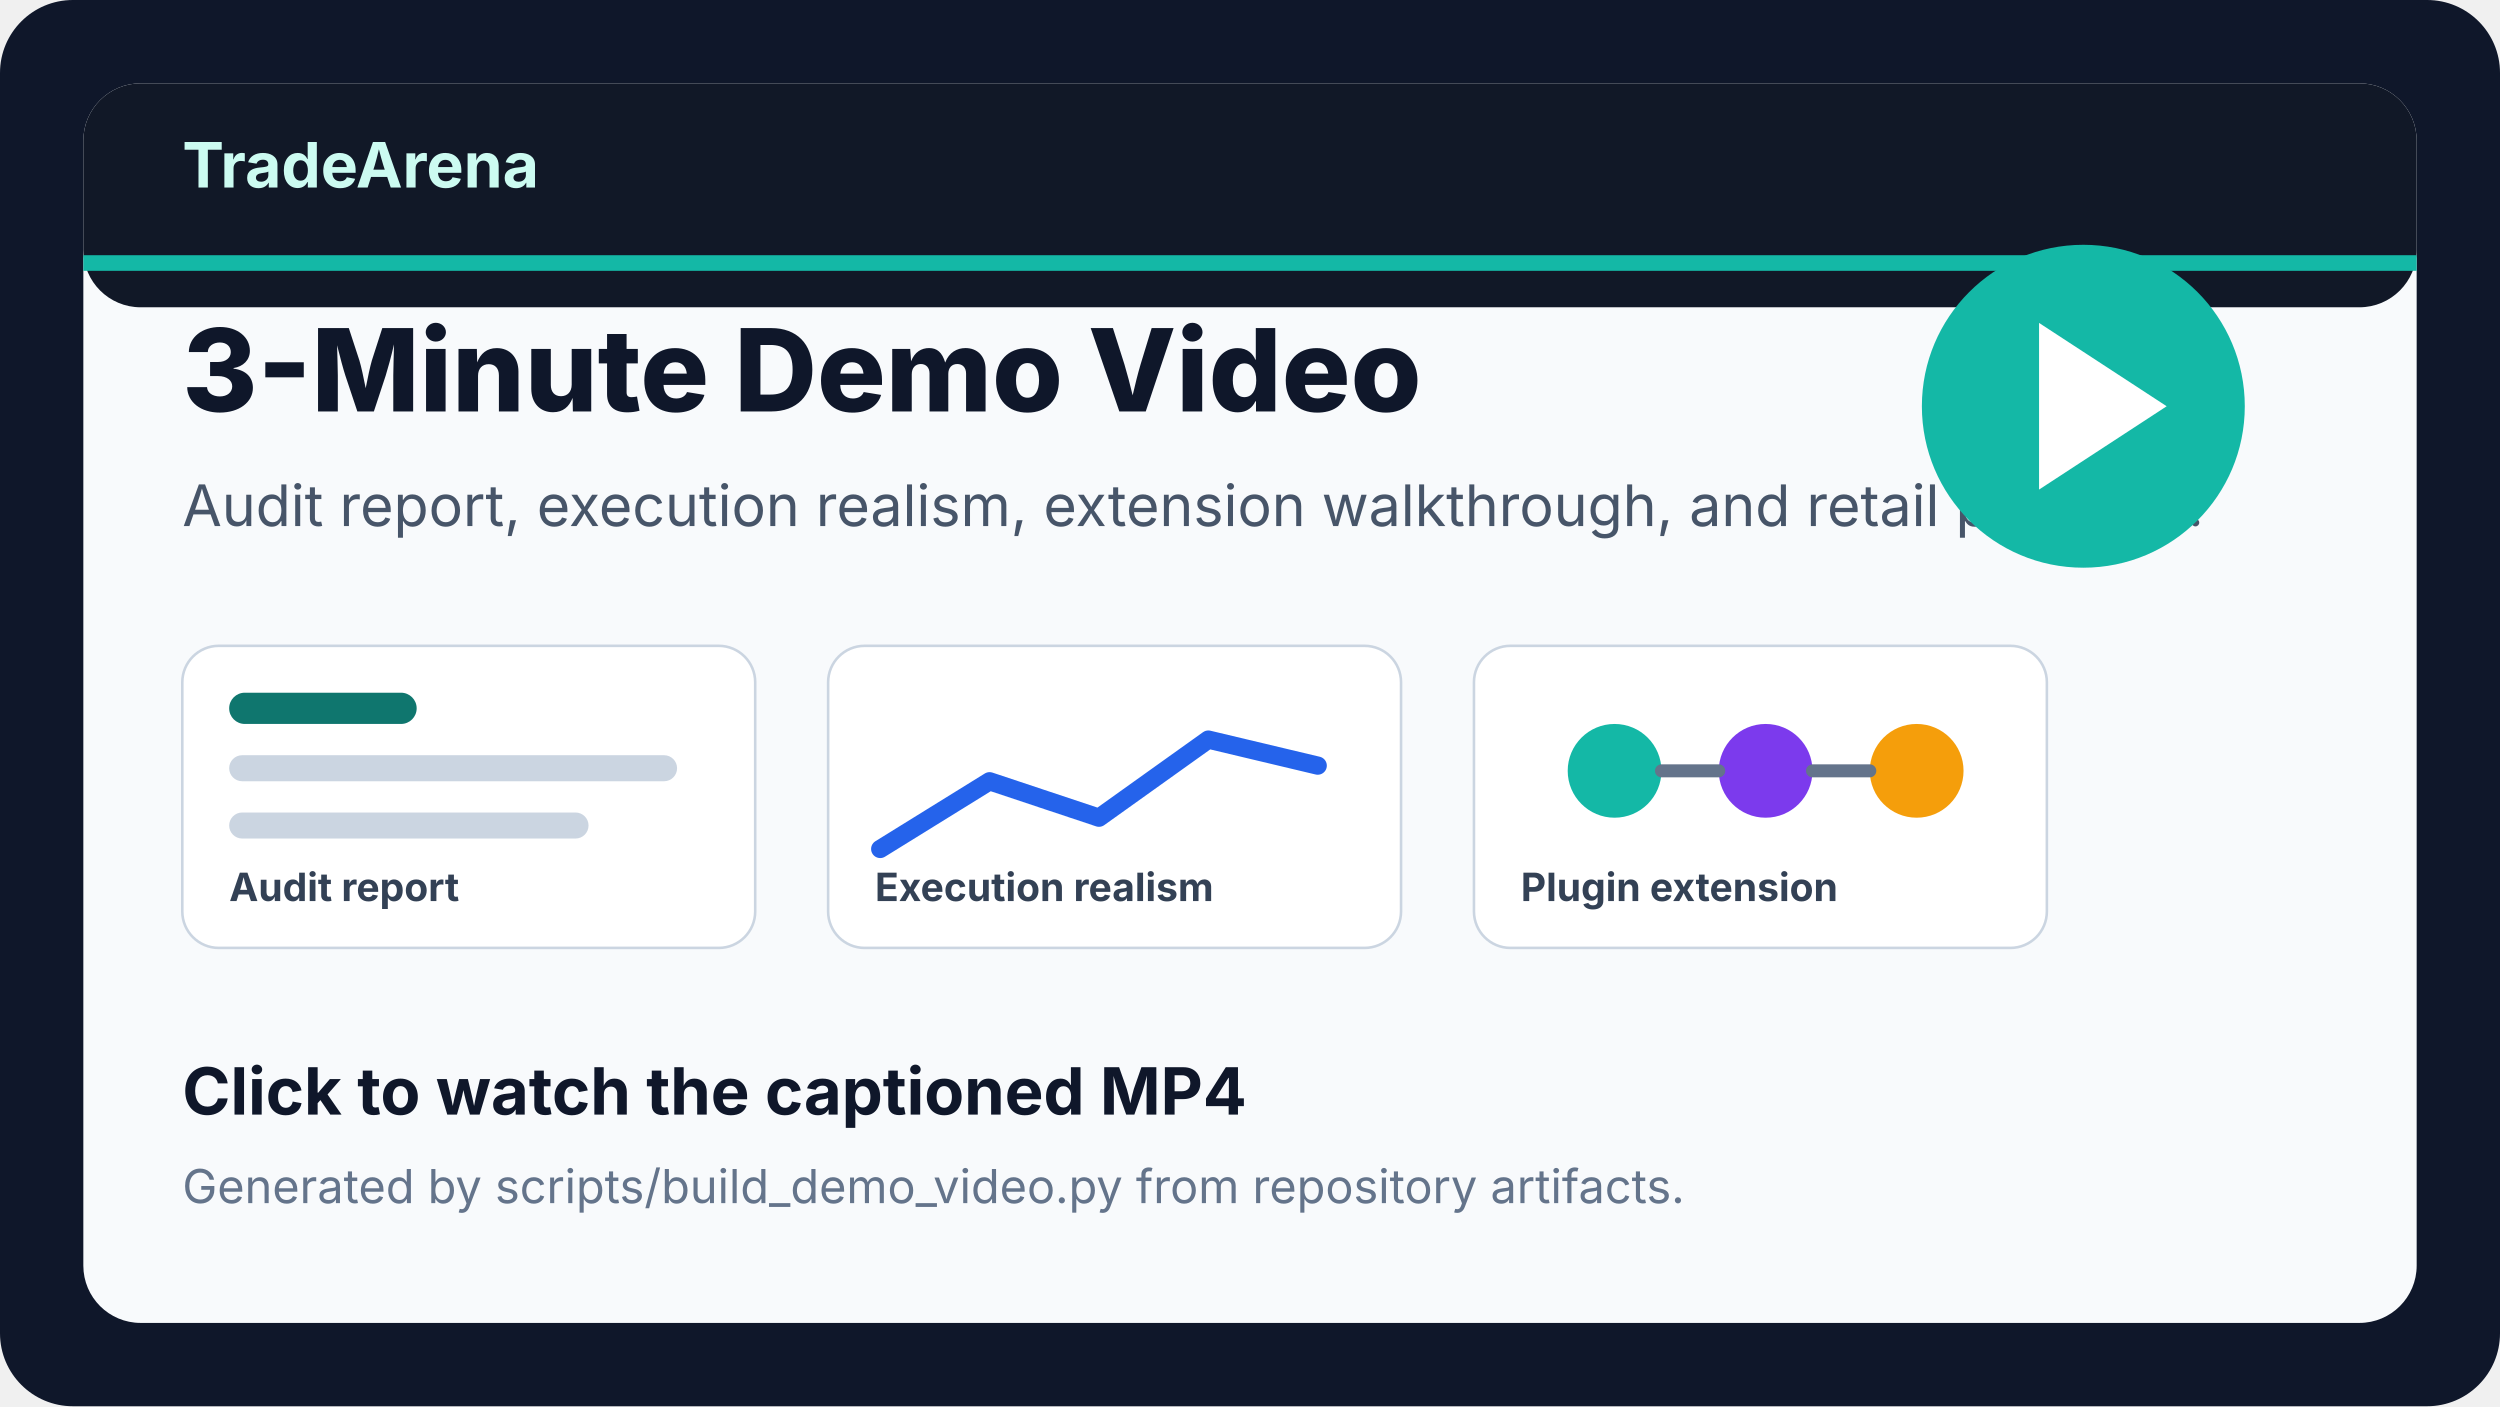
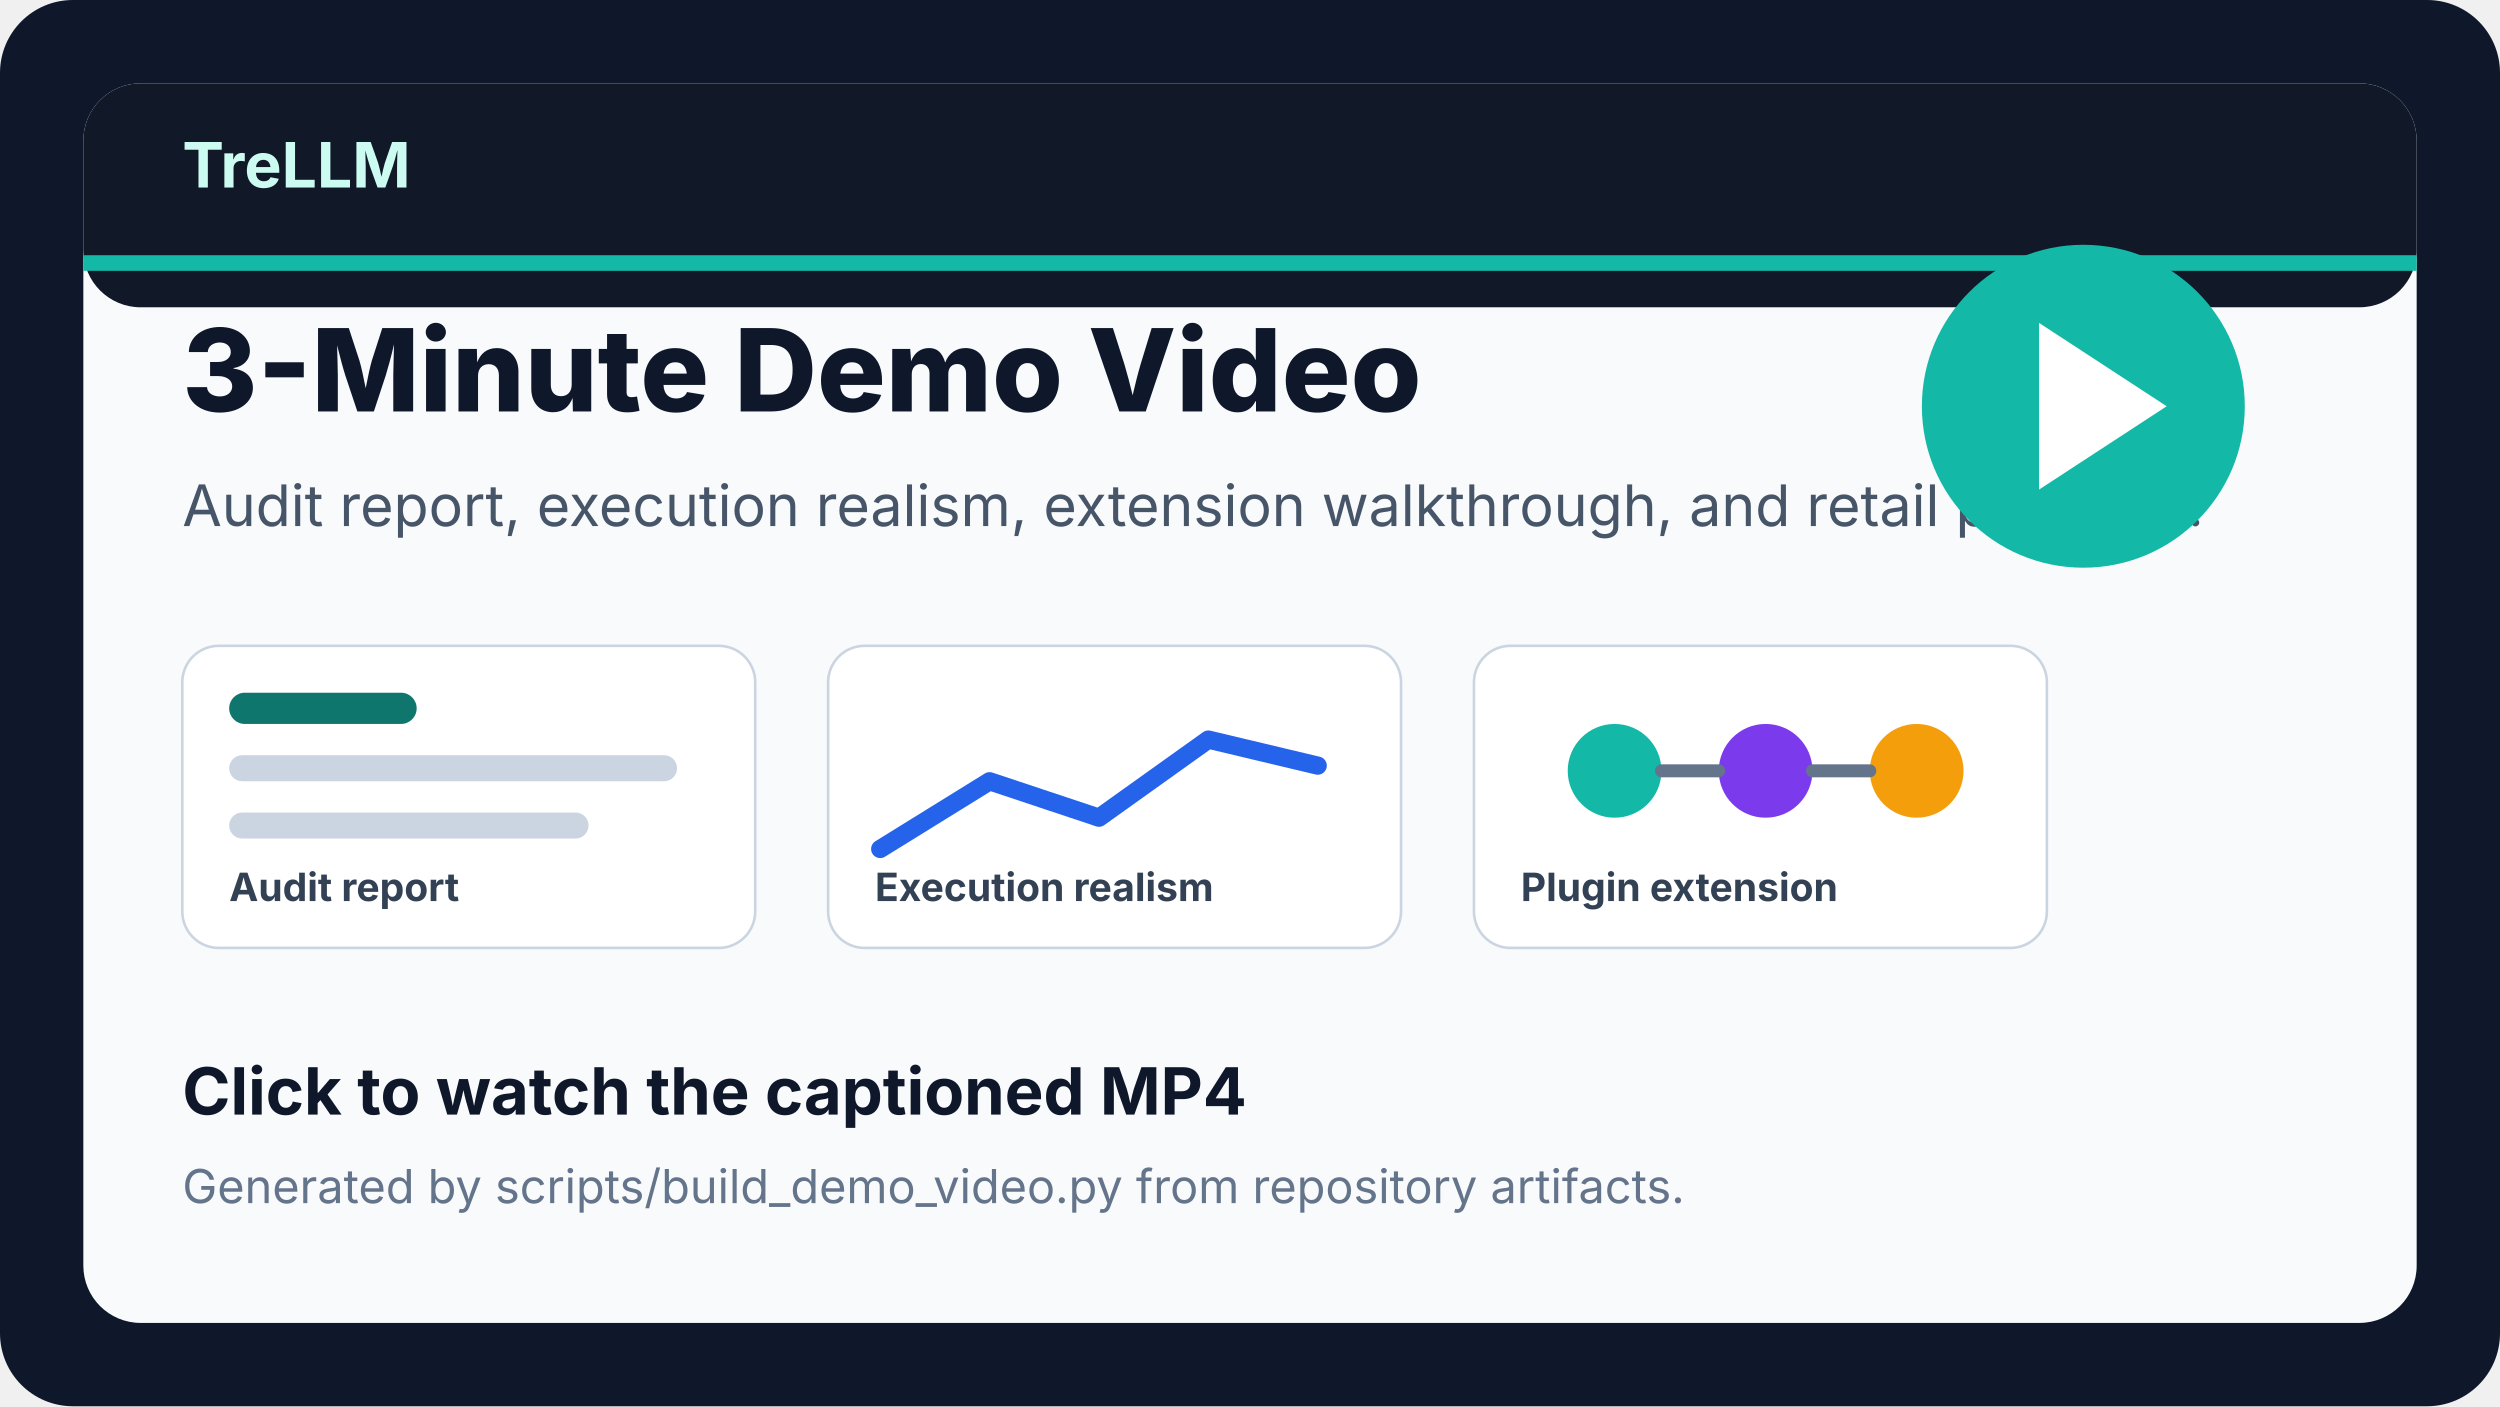
<svg xmlns="http://www.w3.org/2000/svg" width="960" height="540" viewBox="0 0 960 540" role="img" aria-labelledby="title desc">
  <rect width="960" height="540" rx="28" fill="#0f172a" />
  <rect x="32" y="32" width="896" height="476" rx="22" fill="#f8fafc" />
  <rect x="32" y="32" width="896" height="86" rx="22" fill="#111827" />
  <rect x="32" y="98" width="896" height="6" fill="#14b8a6" />
-   <text x="70" y="72" fill="#ccfbf1" font-family="Inter, Segoe UI, Arial, sans-serif" font-size="24" font-weight="700">TradeArena</text>
+   <text x="70" y="72" fill="#ccfbf1" font-family="Inter, Segoe UI, Arial, sans-serif" font-size="24" font-weight="700">TreLLM</text>
  <text x="70" y="158" fill="#0f172a" font-family="Inter, Segoe UI, Arial, sans-serif" font-size="44" font-weight="800">3-Minute Demo Video</text>
  <text x="70" y="202" fill="#475569" font-family="Inter, Segoe UI, Arial, sans-serif" font-size="22">Audit report, execution realism, extension walkthrough, and retail planning.</text>
  <g transform="translate(70 248)">
    <rect width="220" height="116" rx="14" fill="#ffffff" stroke="#cbd5e1" />
    <rect x="18" y="18" width="72" height="12" rx="6" fill="#0f766e" />
    <rect x="18" y="42" width="172" height="10" rx="5" fill="#cbd5e1" />
    <rect x="18" y="64" width="138" height="10" rx="5" fill="#cbd5e1" />
    <text x="18" y="98" fill="#334155" font-family="Inter, Segoe UI, Arial, sans-serif" font-size="15" font-weight="700">Audit report</text>
  </g>
  <g transform="translate(318 248)">
    <rect width="220" height="116" rx="14" fill="#ffffff" stroke="#cbd5e1" />
    <polyline points="20,78 62,52 104,66 146,36 188,46" fill="none" stroke="#2563eb" stroke-width="7" stroke-linecap="round" stroke-linejoin="round" />
    <text x="18" y="98" fill="#334155" font-family="Inter, Segoe UI, Arial, sans-serif" font-size="15" font-weight="700">Execution realism</text>
  </g>
  <g transform="translate(566 248)">
    <rect width="220" height="116" rx="14" fill="#ffffff" stroke="#cbd5e1" />
    <circle cx="54" cy="48" r="18" fill="#14b8a6" />
    <circle cx="112" cy="48" r="18" fill="#7c3aed" />
    <circle cx="170" cy="48" r="18" fill="#f59e0b" />
    <path d="M72 48H94M130 48H152" stroke="#64748b" stroke-width="5" stroke-linecap="round" />
    <text x="18" y="98" fill="#334155" font-family="Inter, Segoe UI, Arial, sans-serif" font-size="15" font-weight="700">Plugin extension</text>
  </g>
  <circle cx="800" cy="156" r="62" fill="#14b8a6" />
  <path d="M783 124L832 156L783 188Z" fill="#ffffff" />
  <text x="70" y="428" fill="#0f172a" font-family="Inter, Segoe UI, Arial, sans-serif" font-size="25" font-weight="700">Click to watch the captioned MP4</text>
  <text x="70" y="462" fill="#64748b" font-family="Inter, Segoe UI, Arial, sans-serif" font-size="18">Generated by scripts/build_demo_video.py from repository artifacts.</text>
</svg>
